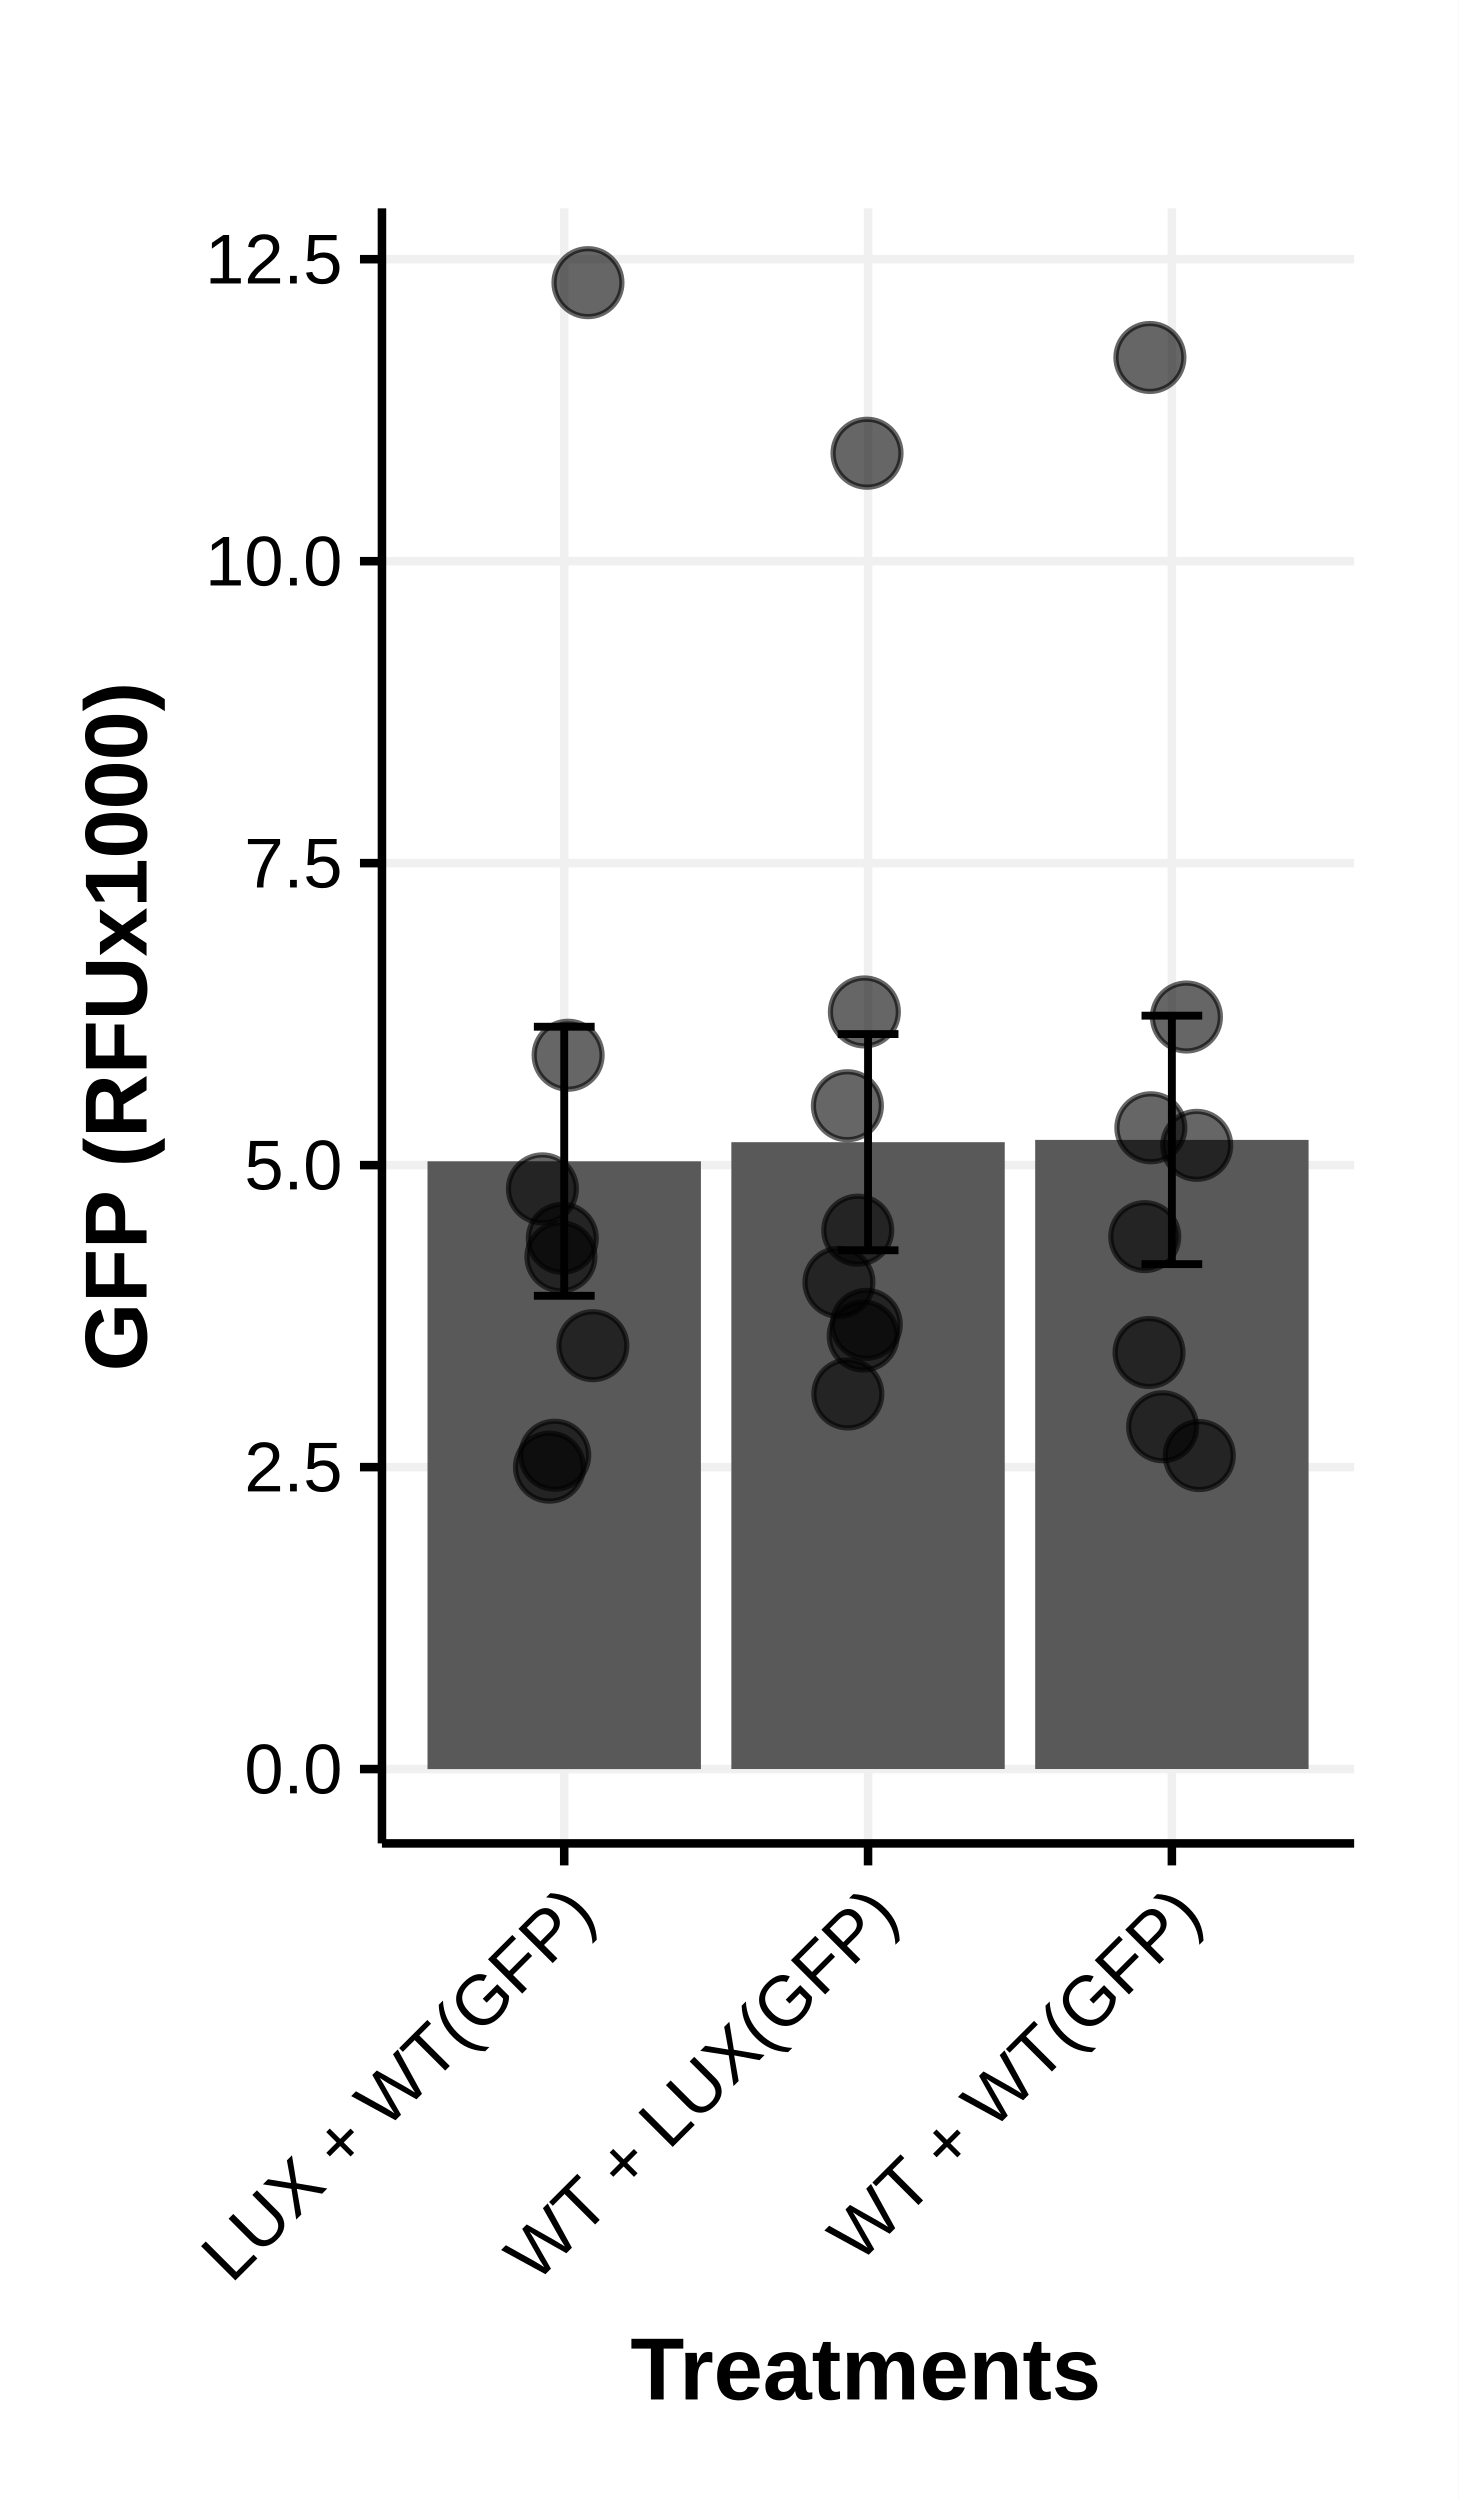
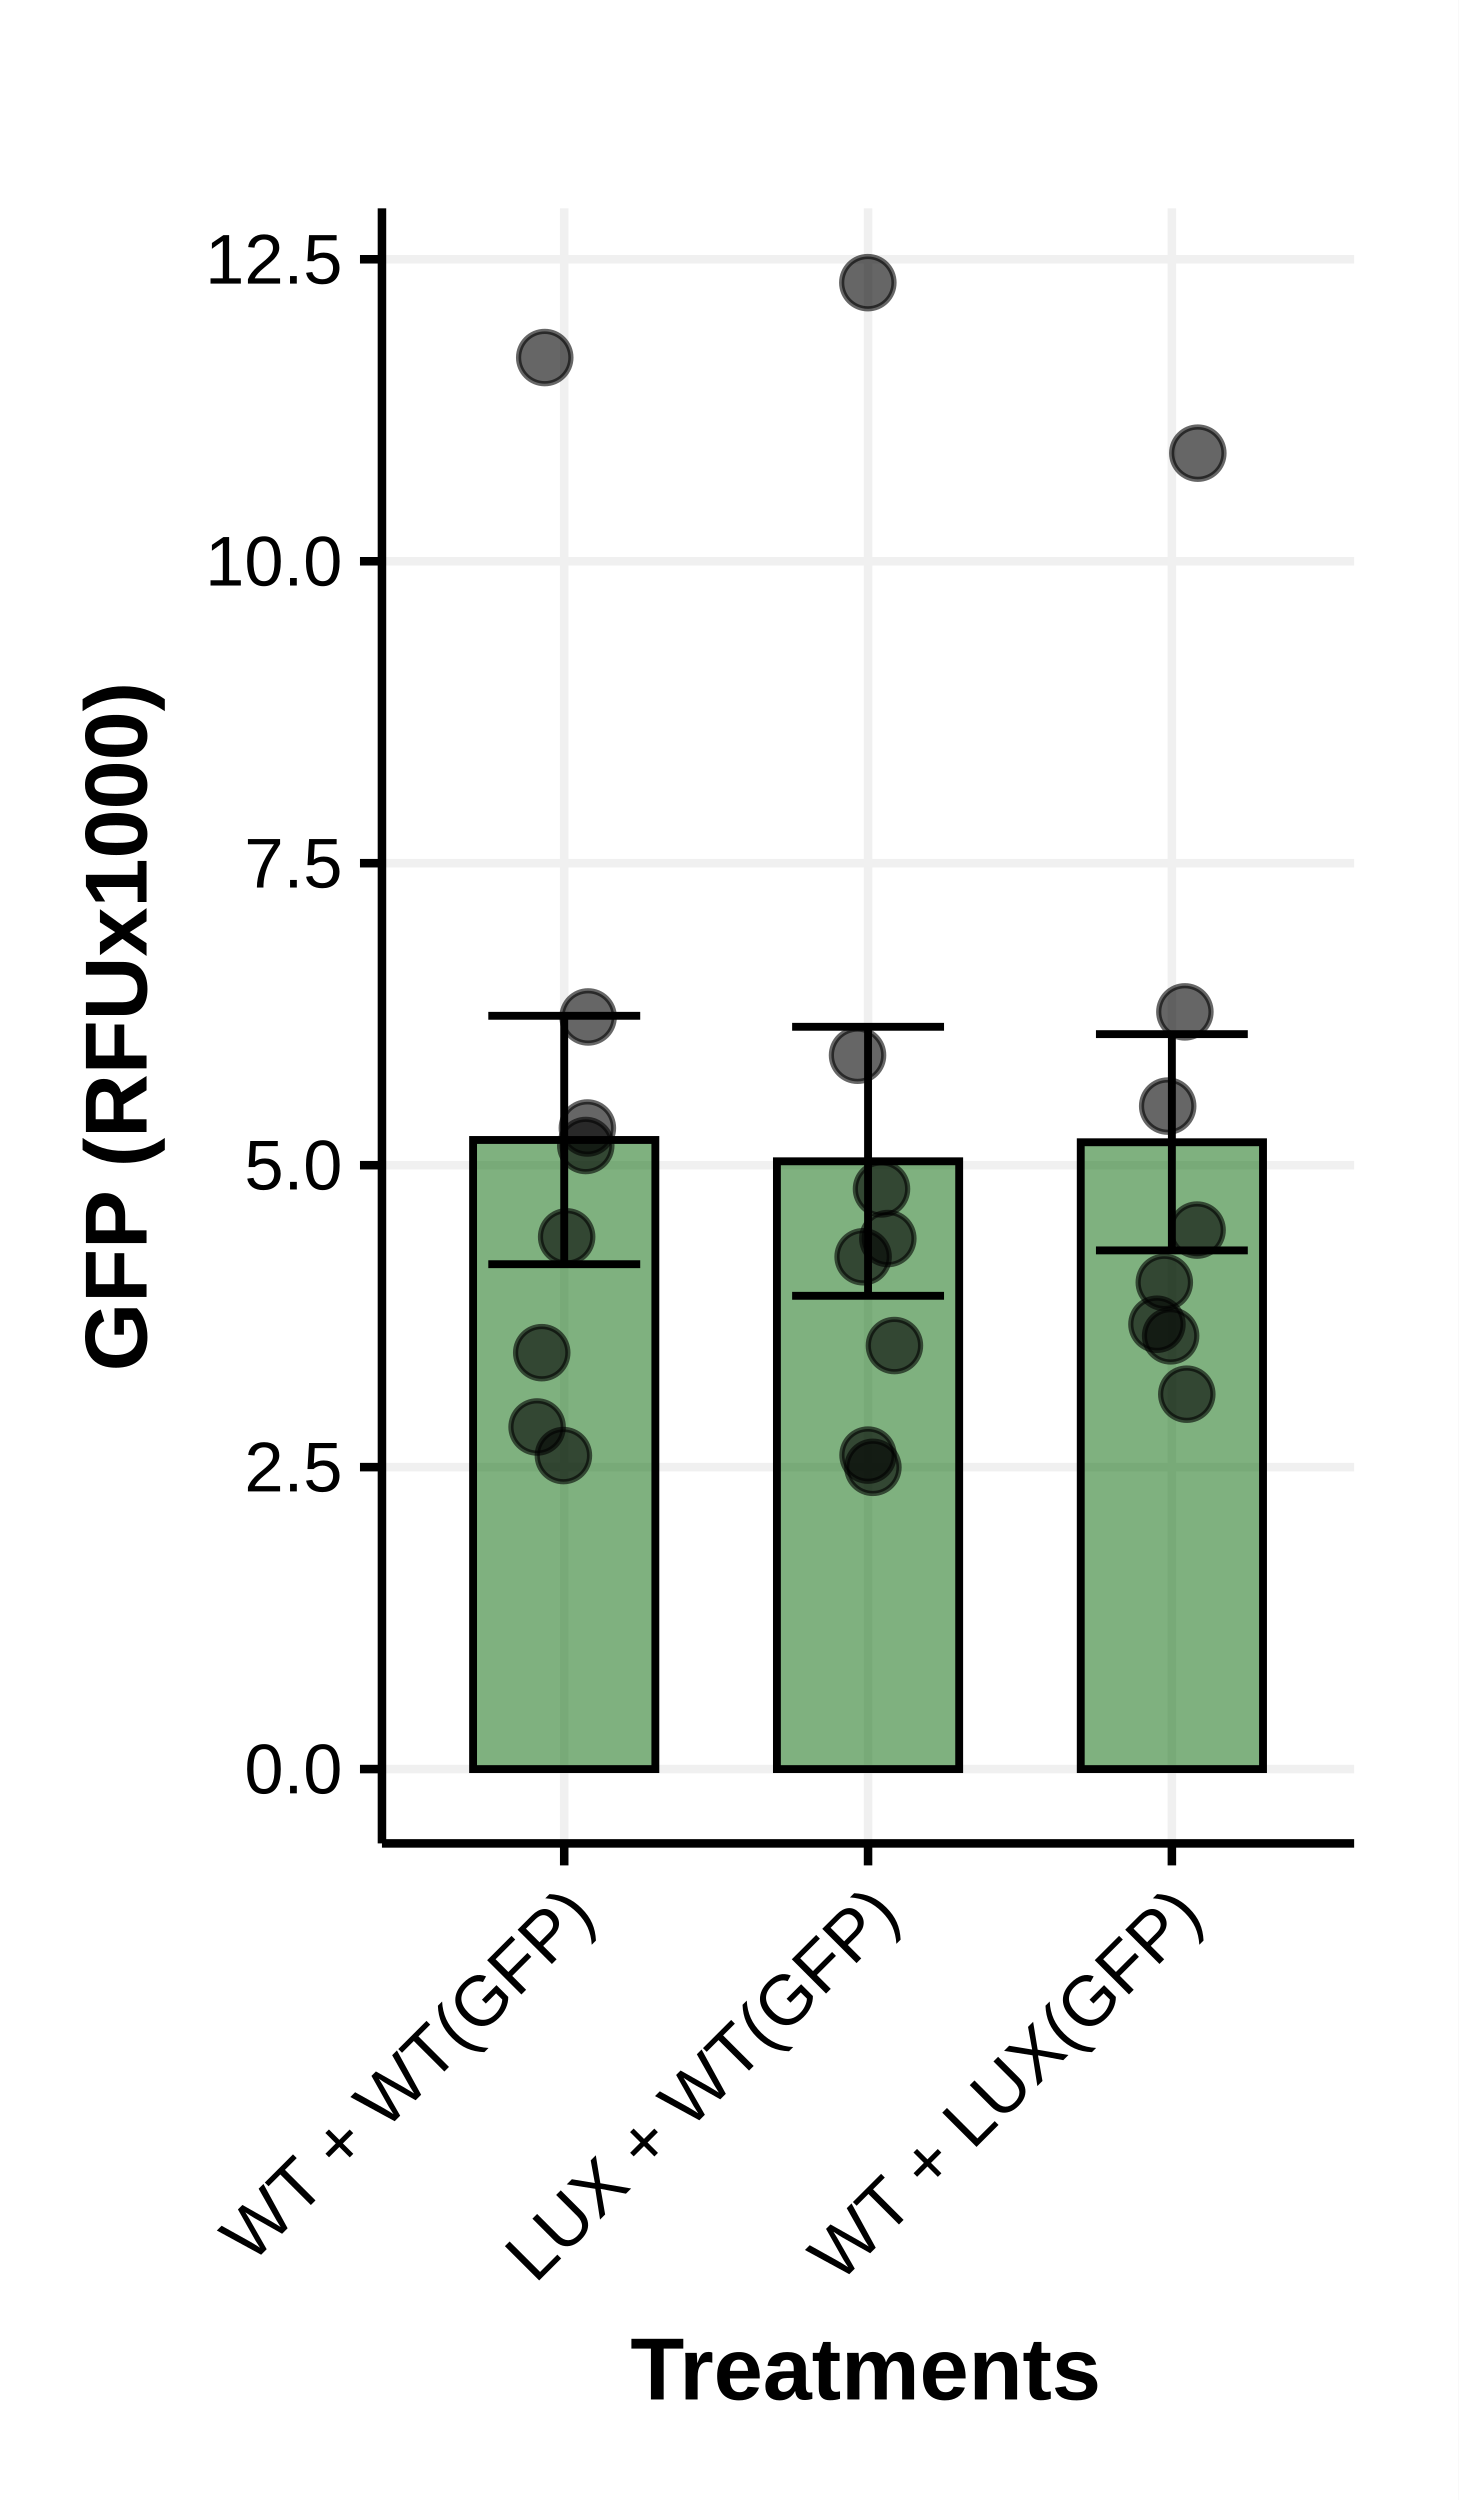
<svg xmlns="http://www.w3.org/2000/svg" viewBox="0 0 198.43 340.16">
  <defs>
    <style type="text/css">
    line, polyline, polygon, path, rect, circle {
      fill: none;
      stroke: #000000;
      stroke-linecap: round;
      stroke-linejoin: round;
      stroke-miterlimit: 10.00;
    }
  </style>
  </defs>
  <rect width="100%" height="100%" style="stroke: none; fill: #FFFFFF;" />
  <rect x="-0" y="0.00" width="198.43" height="340.16" style="stroke-width: 1.16; stroke: none; fill: #FFFFFF;" />
  <defs>
    <clipPath id="cpNTEuOTd8MTg0LjI1fDI1MC44MnwyOC4zNQ==">
      <rect x="51.97" y="28.35" width="132.28" height="222.47" />
    </clipPath>
  </defs>
  <rect x="51.97" y="28.35" width="132.28" height="222.47" style="stroke-width: 1.16; stroke: none; fill: #FFFFFF;" clip-path="url(#cpNTEuOTd8MTg0LjI1fDI1MC44MnwyOC4zNQ==)" />
  <polyline points="51.97,240.71 184.25,240.71 " style="stroke-width: 1.16; stroke: #F0F0F0; stroke-linecap: butt;" clip-path="url(#cpNTEuOTd8MTg0LjI1fDI1MC44MnwyOC4zNQ==)" />
  <polyline points="51.97,199.62 184.25,199.62 " style="stroke-width: 1.16; stroke: #F0F0F0; stroke-linecap: butt;" clip-path="url(#cpNTEuOTd8MTg0LjI1fDI1MC44MnwyOC4zNQ==)" />
-   <polyline points="51.97,158.53 184.25,158.53 " style="stroke-width: 1.16; stroke: #F0F0F0; stroke-linecap: butt;" clip-path="url(#cpNTEuOTd8MTg0LjI1fDI1MC44MnwyOC4zNQ==)" />
-   <polyline points="51.97,117.44 184.25,117.44 " style="stroke-width: 1.16; stroke: #F0F0F0; stroke-linecap: butt;" clip-path="url(#cpNTEuOTd8MTg0LjI1fDI1MC44MnwyOC4zNQ==)" />
-   <polyline points="51.97,76.36 184.25,76.36 " style="stroke-width: 1.16; stroke: #F0F0F0; stroke-linecap: butt;" clip-path="url(#cpNTEuOTd8MTg0LjI1fDI1MC44MnwyOC4zNQ==)" />
-   <polyline points="51.97,35.27 184.25,35.27 " style="stroke-width: 1.16; stroke: #F0F0F0; stroke-linecap: butt;" clip-path="url(#cpNTEuOTd8MTg0LjI1fDI1MC44MnwyOC4zNQ==)" />
+   <polyline points="51.97,158.54 184.25,158.54 " style="stroke-width: 1.16; stroke: #F0F0F0; stroke-linecap: butt;" clip-path="url(#cpNTEuOTd8MTg0LjI1fDI1MC44MnwyOC4zNQ==)" />
+   <polyline points="51.97,117.45 184.25,117.45 " style="stroke-width: 1.16; stroke: #F0F0F0; stroke-linecap: butt;" clip-path="url(#cpNTEuOTd8MTg0LjI1fDI1MC44MnwyOC4zNQ==)" />
+   <polyline points="51.97,76.37 184.25,76.37 " style="stroke-width: 1.16; stroke: #F0F0F0; stroke-linecap: butt;" clip-path="url(#cpNTEuOTd8MTg0LjI1fDI1MC44MnwyOC4zNQ==)" />
+   <polyline points="51.97,35.28 184.25,35.28 " style="stroke-width: 1.16; stroke: #F0F0F0; stroke-linecap: butt;" clip-path="url(#cpNTEuOTd8MTg0LjI1fDI1MC44MnwyOC4zNQ==)" />
  <polyline points="76.77,250.82 76.77,28.35 " style="stroke-width: 1.16; stroke: #F0F0F0; stroke-linecap: butt;" clip-path="url(#cpNTEuOTd8MTg0LjI1fDI1MC44MnwyOC4zNQ==)" />
  <polyline points="118.11,250.82 118.11,28.35 " style="stroke-width: 1.16; stroke: #F0F0F0; stroke-linecap: butt;" clip-path="url(#cpNTEuOTd8MTg0LjI1fDI1MC44MnwyOC4zNQ==)" />
  <polyline points="159.45,250.82 159.45,28.35 " style="stroke-width: 1.16; stroke: #F0F0F0; stroke-linecap: butt;" clip-path="url(#cpNTEuOTd8MTg0LjI1fDI1MC44MnwyOC4zNQ==)" />
-   <rect x="58.17" y="158.01" width="37.20" height="82.70" style="stroke-width: 1.07; stroke: none; stroke-linecap: square; stroke-linejoin: miter; fill: #595959;" clip-path="url(#cpNTEuOTd8MTg0LjI1fDI1MC44MnwyOC4zNQ==)" />
-   <rect x="99.51" y="155.41" width="37.20" height="85.29" style="stroke-width: 1.07; stroke: none; stroke-linecap: square; stroke-linejoin: miter; fill: #595959;" clip-path="url(#cpNTEuOTd8MTg0LjI1fDI1MC44MnwyOC4zNQ==)" />
-   <rect x="140.85" y="155.10" width="37.20" height="85.60" style="stroke-width: 1.07; stroke: none; stroke-linecap: square; stroke-linejoin: miter; fill: #595959;" clip-path="url(#cpNTEuOTd8MTg0LjI1fDI1MC44MnwyOC4zNQ==)" />
-   <polyline points="72.64,139.70 80.91,139.70 " style="stroke-width: 1.07; stroke-linecap: butt;" clip-path="url(#cpNTEuOTd8MTg0LjI1fDI1MC44MnwyOC4zNQ==)" />
-   <polyline points="76.77,139.70 76.77,176.31 " style="stroke-width: 1.07; stroke-linecap: butt;" clip-path="url(#cpNTEuOTd8MTg0LjI1fDI1MC44MnwyOC4zNQ==)" />
-   <polyline points="72.64,176.31 80.91,176.31 " style="stroke-width: 1.07; stroke-linecap: butt;" clip-path="url(#cpNTEuOTd8MTg0LjI1fDI1MC44MnwyOC4zNQ==)" />
-   <polyline points="113.98,140.70 122.25,140.70 " style="stroke-width: 1.07; stroke-linecap: butt;" clip-path="url(#cpNTEuOTd8MTg0LjI1fDI1MC44MnwyOC4zNQ==)" />
-   <polyline points="118.11,140.70 118.11,170.12 " style="stroke-width: 1.07; stroke-linecap: butt;" clip-path="url(#cpNTEuOTd8MTg0LjI1fDI1MC44MnwyOC4zNQ==)" />
-   <polyline points="113.98,170.12 122.25,170.12 " style="stroke-width: 1.07; stroke-linecap: butt;" clip-path="url(#cpNTEuOTd8MTg0LjI1fDI1MC44MnwyOC4zNQ==)" />
-   <polyline points="155.32,138.20 163.58,138.20 " style="stroke-width: 1.07; stroke-linecap: butt;" clip-path="url(#cpNTEuOTd8MTg0LjI1fDI1MC44MnwyOC4zNQ==)" />
-   <polyline points="159.45,138.20 159.45,172.00 " style="stroke-width: 1.07; stroke-linecap: butt;" clip-path="url(#cpNTEuOTd8MTg0LjI1fDI1MC44MnwyOC4zNQ==)" />
-   <polyline points="155.32,172.00 163.58,172.00 " style="stroke-width: 1.07; stroke-linecap: butt;" clip-path="url(#cpNTEuOTd8MTg0LjI1fDI1MC44MnwyOC4zNQ==)" />
-   <circle cx="77.30" cy="143.58" r="4.62" style="stroke-width: 0.71; stroke: #000000; stroke-opacity: 0.60; fill: #000000; fill-opacity: 0.60;" clip-path="url(#cpNTEuOTd8MTg0LjI1fDI1MC44MnwyOC4zNQ==)" />
-   <circle cx="80.00" cy="38.46" r="4.62" style="stroke-width: 0.71; stroke: #000000; stroke-opacity: 0.60; fill: #000000; fill-opacity: 0.60;" clip-path="url(#cpNTEuOTd8MTg0LjI1fDI1MC44MnwyOC4zNQ==)" />
-   <circle cx="76.32" cy="171.01" r="4.62" style="stroke-width: 0.71; stroke: #000000; stroke-opacity: 0.60; fill: #000000; fill-opacity: 0.60;" clip-path="url(#cpNTEuOTd8MTg0LjI1fDI1MC44MnwyOC4zNQ==)" />
-   <circle cx="74.76" cy="199.63" r="4.62" style="stroke-width: 0.71; stroke: #000000; stroke-opacity: 0.60; fill: #000000; fill-opacity: 0.60;" clip-path="url(#cpNTEuOTd8MTg0LjI1fDI1MC44MnwyOC4zNQ==)" />
-   <circle cx="80.67" cy="183.10" r="4.62" style="stroke-width: 0.71; stroke: #000000; stroke-opacity: 0.60; fill: #000000; fill-opacity: 0.60;" clip-path="url(#cpNTEuOTd8MTg0LjI1fDI1MC44MnwyOC4zNQ==)" />
-   <circle cx="73.80" cy="161.76" r="4.62" style="stroke-width: 0.71; stroke: #000000; stroke-opacity: 0.60; fill: #000000; fill-opacity: 0.60;" clip-path="url(#cpNTEuOTd8MTg0LjI1fDI1MC44MnwyOC4zNQ==)" />
-   <circle cx="75.48" cy="198.00" r="4.62" style="stroke-width: 0.71; stroke: #000000; stroke-opacity: 0.60; fill: #000000; fill-opacity: 0.60;" clip-path="url(#cpNTEuOTd8MTg0LjI1fDI1MC44MnwyOC4zNQ==)" />
-   <circle cx="76.51" cy="168.49" r="4.62" style="stroke-width: 0.71; stroke: #000000; stroke-opacity: 0.60; fill: #000000; fill-opacity: 0.60;" clip-path="url(#cpNTEuOTd8MTg0LjI1fDI1MC44MnwyOC4zNQ==)" />
-   <circle cx="117.61" cy="137.69" r="4.62" style="stroke-width: 0.71; stroke: #000000; stroke-opacity: 0.60; fill: #000000; fill-opacity: 0.60;" clip-path="url(#cpNTEuOTd8MTg0LjI1fDI1MC44MnwyOC4zNQ==)" />
-   <circle cx="117.97" cy="61.67" r="4.62" style="stroke-width: 0.71; stroke: #000000; stroke-opacity: 0.60; fill: #000000; fill-opacity: 0.60;" clip-path="url(#cpNTEuOTd8MTg0LjI1fDI1MC44MnwyOC4zNQ==)" />
-   <circle cx="116.71" cy="167.38" r="4.62" style="stroke-width: 0.71; stroke: #000000; stroke-opacity: 0.60; fill: #000000; fill-opacity: 0.60;" clip-path="url(#cpNTEuOTd8MTg0LjI1fDI1MC44MnwyOC4zNQ==)" />
-   <circle cx="115.36" cy="189.67" r="4.62" style="stroke-width: 0.71; stroke: #000000; stroke-opacity: 0.60; fill: #000000; fill-opacity: 0.60;" clip-path="url(#cpNTEuOTd8MTg0LjI1fDI1MC44MnwyOC4zNQ==)" />
-   <circle cx="117.45" cy="181.78" r="4.62" style="stroke-width: 0.71; stroke: #000000; stroke-opacity: 0.60; fill: #000000; fill-opacity: 0.60;" clip-path="url(#cpNTEuOTd8MTg0LjI1fDI1MC44MnwyOC4zNQ==)" />
-   <circle cx="115.30" cy="150.45" r="4.62" style="stroke-width: 0.71; stroke: #000000; stroke-opacity: 0.60; fill: #000000; fill-opacity: 0.60;" clip-path="url(#cpNTEuOTd8MTg0LjI1fDI1MC44MnwyOC4zNQ==)" />
-   <circle cx="117.87" cy="180.20" r="4.62" style="stroke-width: 0.71; stroke: #000000; stroke-opacity: 0.60; fill: #000000; fill-opacity: 0.60;" clip-path="url(#cpNTEuOTd8MTg0LjI1fDI1MC44MnwyOC4zNQ==)" />
-   <circle cx="114.15" cy="174.49" r="4.62" style="stroke-width: 0.71; stroke: #000000; stroke-opacity: 0.60; fill: #000000; fill-opacity: 0.60;" clip-path="url(#cpNTEuOTd8MTg0LjI1fDI1MC44MnwyOC4zNQ==)" />
-   <circle cx="161.43" cy="138.38" r="4.62" style="stroke-width: 0.71; stroke: #000000; stroke-opacity: 0.60; fill: #000000; fill-opacity: 0.60;" clip-path="url(#cpNTEuOTd8MTg0LjI1fDI1MC44MnwyOC4zNQ==)" />
-   <circle cx="156.46" cy="48.64" r="4.62" style="stroke-width: 0.71; stroke: #000000; stroke-opacity: 0.60; fill: #000000; fill-opacity: 0.60;" clip-path="url(#cpNTEuOTd8MTg0LjI1fDI1MC44MnwyOC4zNQ==)" />
-   <circle cx="155.76" cy="168.26" r="4.62" style="stroke-width: 0.71; stroke: #000000; stroke-opacity: 0.60; fill: #000000; fill-opacity: 0.60;" clip-path="url(#cpNTEuOTd8MTg0LjI1fDI1MC44MnwyOC4zNQ==)" />
-   <circle cx="156.34" cy="184.03" r="4.62" style="stroke-width: 0.71; stroke: #000000; stroke-opacity: 0.60; fill: #000000; fill-opacity: 0.60;" clip-path="url(#cpNTEuOTd8MTg0LjI1fDI1MC44MnwyOC4zNQ==)" />
-   <circle cx="158.19" cy="194.13" r="4.62" style="stroke-width: 0.71; stroke: #000000; stroke-opacity: 0.60; fill: #000000; fill-opacity: 0.60;" clip-path="url(#cpNTEuOTd8MTg0LjI1fDI1MC44MnwyOC4zNQ==)" />
-   <circle cx="162.83" cy="155.84" r="4.62" style="stroke-width: 0.71; stroke: #000000; stroke-opacity: 0.60; fill: #000000; fill-opacity: 0.60;" clip-path="url(#cpNTEuOTd8MTg0LjI1fDI1MC44MnwyOC4zNQ==)" />
-   <circle cx="163.18" cy="198.05" r="4.62" style="stroke-width: 0.71; stroke: #000000; stroke-opacity: 0.60; fill: #000000; fill-opacity: 0.60;" clip-path="url(#cpNTEuOTd8MTg0LjI1fDI1MC44MnwyOC4zNQ==)" />
-   <circle cx="156.59" cy="153.45" r="4.62" style="stroke-width: 0.71; stroke: #000000; stroke-opacity: 0.60; fill: #000000; fill-opacity: 0.60;" clip-path="url(#cpNTEuOTd8MTg0LjI1fDI1MC44MnwyOC4zNQ==)" />
+   <rect x="105.71" y="158.01" width="24.80" height="82.70" style="stroke-width: 1.07; stroke-linecap: square; stroke-linejoin: miter; fill: #006400; fill-opacity: 0.50;" clip-path="url(#cpNTEuOTd8MTg0LjI1fDI1MC44MnwyOC4zNQ==)" />
+   <rect x="147.05" y="155.42" width="24.80" height="85.29" style="stroke-width: 1.07; stroke-linecap: square; stroke-linejoin: miter; fill: #006400; fill-opacity: 0.50;" clip-path="url(#cpNTEuOTd8MTg0LjI1fDI1MC44MnwyOC4zNQ==)" />
+   <rect x="64.37" y="155.11" width="24.80" height="85.60" style="stroke-width: 1.07; stroke-linecap: square; stroke-linejoin: miter; fill: #006400; fill-opacity: 0.50;" clip-path="url(#cpNTEuOTd8MTg0LjI1fDI1MC44MnwyOC4zNQ==)" />
+   <polyline points="107.78,139.71 128.45,139.71 " style="stroke-width: 1.07; stroke-linecap: butt;" clip-path="url(#cpNTEuOTd8MTg0LjI1fDI1MC44MnwyOC4zNQ==)" />
+   <polyline points="118.11,139.71 118.11,176.31 " style="stroke-width: 1.07; stroke-linecap: butt;" clip-path="url(#cpNTEuOTd8MTg0LjI1fDI1MC44MnwyOC4zNQ==)" />
+   <polyline points="107.78,176.31 128.45,176.31 " style="stroke-width: 1.07; stroke-linecap: butt;" clip-path="url(#cpNTEuOTd8MTg0LjI1fDI1MC44MnwyOC4zNQ==)" />
+   <polyline points="149.12,140.71 169.78,140.71 " style="stroke-width: 1.07; stroke-linecap: butt;" clip-path="url(#cpNTEuOTd8MTg0LjI1fDI1MC44MnwyOC4zNQ==)" />
+   <polyline points="159.45,140.71 159.45,170.13 " style="stroke-width: 1.07; stroke-linecap: butt;" clip-path="url(#cpNTEuOTd8MTg0LjI1fDI1MC44MnwyOC4zNQ==)" />
+   <polyline points="149.12,170.13 169.78,170.13 " style="stroke-width: 1.07; stroke-linecap: butt;" clip-path="url(#cpNTEuOTd8MTg0LjI1fDI1MC44MnwyOC4zNQ==)" />
+   <polyline points="66.44,138.21 87.11,138.21 " style="stroke-width: 1.07; stroke-linecap: butt;" clip-path="url(#cpNTEuOTd8MTg0LjI1fDI1MC44MnwyOC4zNQ==)" />
+   <polyline points="76.77,138.21 76.77,172.01 " style="stroke-width: 1.07; stroke-linecap: butt;" clip-path="url(#cpNTEuOTd8MTg0LjI1fDI1MC44MnwyOC4zNQ==)" />
+   <polyline points="66.44,172.01 87.11,172.01 " style="stroke-width: 1.07; stroke-linecap: butt;" clip-path="url(#cpNTEuOTd8MTg0LjI1fDI1MC44MnwyOC4zNQ==)" />
+   <circle cx="116.68" cy="143.58" r="3.56" style="stroke-width: 0.71; stroke: #000000; stroke-opacity: 0.60; fill: #000000; fill-opacity: 0.60;" clip-path="url(#cpNTEuOTd8MTg0LjI1fDI1MC44MnwyOC4zNQ==)" />
+   <circle cx="118.08" cy="38.46" r="3.56" style="stroke-width: 0.71; stroke: #000000; stroke-opacity: 0.60; fill: #000000; fill-opacity: 0.60;" clip-path="url(#cpNTEuOTd8MTg0LjI1fDI1MC44MnwyOC4zNQ==)" />
+   <circle cx="117.44" cy="171.00" r="3.56" style="stroke-width: 0.71; stroke: #000000; stroke-opacity: 0.60; fill: #000000; fill-opacity: 0.60;" clip-path="url(#cpNTEuOTd8MTg0LjI1fDI1MC44MnwyOC4zNQ==)" />
+   <circle cx="118.77" cy="199.65" r="3.56" style="stroke-width: 0.71; stroke: #000000; stroke-opacity: 0.60; fill: #000000; fill-opacity: 0.60;" clip-path="url(#cpNTEuOTd8MTg0LjI1fDI1MC44MnwyOC4zNQ==)" />
+   <circle cx="121.70" cy="183.08" r="3.56" style="stroke-width: 0.71; stroke: #000000; stroke-opacity: 0.60; fill: #000000; fill-opacity: 0.60;" clip-path="url(#cpNTEuOTd8MTg0LjI1fDI1MC44MnwyOC4zNQ==)" />
+   <circle cx="119.94" cy="161.77" r="3.56" style="stroke-width: 0.71; stroke: #000000; stroke-opacity: 0.60; fill: #000000; fill-opacity: 0.60;" clip-path="url(#cpNTEuOTd8MTg0LjI1fDI1MC44MnwyOC4zNQ==)" />
+   <circle cx="118.11" cy="197.99" r="3.56" style="stroke-width: 0.71; stroke: #000000; stroke-opacity: 0.60; fill: #000000; fill-opacity: 0.60;" clip-path="url(#cpNTEuOTd8MTg0LjI1fDI1MC44MnwyOC4zNQ==)" />
+   <circle cx="120.80" cy="168.52" r="3.56" style="stroke-width: 0.71; stroke: #000000; stroke-opacity: 0.60; fill: #000000; fill-opacity: 0.60;" clip-path="url(#cpNTEuOTd8MTg0LjI1fDI1MC44MnwyOC4zNQ==)" />
+   <circle cx="161.22" cy="137.68" r="3.56" style="stroke-width: 0.71; stroke: #000000; stroke-opacity: 0.60; fill: #000000; fill-opacity: 0.60;" clip-path="url(#cpNTEuOTd8MTg0LjI1fDI1MC44MnwyOC4zNQ==)" />
+   <circle cx="162.98" cy="61.66" r="3.56" style="stroke-width: 0.71; stroke: #000000; stroke-opacity: 0.60; fill: #000000; fill-opacity: 0.60;" clip-path="url(#cpNTEuOTd8MTg0LjI1fDI1MC44MnwyOC4zNQ==)" />
+   <circle cx="162.88" cy="167.37" r="3.56" style="stroke-width: 0.71; stroke: #000000; stroke-opacity: 0.60; fill: #000000; fill-opacity: 0.60;" clip-path="url(#cpNTEuOTd8MTg0LjI1fDI1MC44MnwyOC4zNQ==)" />
+   <circle cx="161.48" cy="189.70" r="3.56" style="stroke-width: 0.71; stroke: #000000; stroke-opacity: 0.60; fill: #000000; fill-opacity: 0.60;" clip-path="url(#cpNTEuOTd8MTg0LjI1fDI1MC44MnwyOC4zNQ==)" />
+   <circle cx="159.28" cy="181.76" r="3.56" style="stroke-width: 0.71; stroke: #000000; stroke-opacity: 0.60; fill: #000000; fill-opacity: 0.60;" clip-path="url(#cpNTEuOTd8MTg0LjI1fDI1MC44MnwyOC4zNQ==)" />
+   <circle cx="158.88" cy="150.50" r="3.56" style="stroke-width: 0.71; stroke: #000000; stroke-opacity: 0.60; fill: #000000; fill-opacity: 0.60;" clip-path="url(#cpNTEuOTd8MTg0LjI1fDI1MC44MnwyOC4zNQ==)" />
+   <circle cx="157.42" cy="180.18" r="3.56" style="stroke-width: 0.71; stroke: #000000; stroke-opacity: 0.60; fill: #000000; fill-opacity: 0.60;" clip-path="url(#cpNTEuOTd8MTg0LjI1fDI1MC44MnwyOC4zNQ==)" />
+   <circle cx="158.42" cy="174.49" r="3.56" style="stroke-width: 0.71; stroke: #000000; stroke-opacity: 0.60; fill: #000000; fill-opacity: 0.60;" clip-path="url(#cpNTEuOTd8MTg0LjI1fDI1MC44MnwyOC4zNQ==)" />
+   <circle cx="80.02" cy="138.37" r="3.56" style="stroke-width: 0.71; stroke: #000000; stroke-opacity: 0.60; fill: #000000; fill-opacity: 0.60;" clip-path="url(#cpNTEuOTd8MTg0LjI1fDI1MC44MnwyOC4zNQ==)" />
+   <circle cx="74.12" cy="48.65" r="3.56" style="stroke-width: 0.71; stroke: #000000; stroke-opacity: 0.60; fill: #000000; fill-opacity: 0.60;" clip-path="url(#cpNTEuOTd8MTg0LjI1fDI1MC44MnwyOC4zNQ==)" />
+   <circle cx="77.10" cy="168.29" r="3.56" style="stroke-width: 0.71; stroke: #000000; stroke-opacity: 0.60; fill: #000000; fill-opacity: 0.60;" clip-path="url(#cpNTEuOTd8MTg0LjI1fDI1MC44MnwyOC4zNQ==)" />
+   <circle cx="73.71" cy="184.05" r="3.56" style="stroke-width: 0.71; stroke: #000000; stroke-opacity: 0.60; fill: #000000; fill-opacity: 0.60;" clip-path="url(#cpNTEuOTd8MTg0LjI1fDI1MC44MnwyOC4zNQ==)" />
+   <circle cx="73.08" cy="194.16" r="3.56" style="stroke-width: 0.71; stroke: #000000; stroke-opacity: 0.60; fill: #000000; fill-opacity: 0.60;" clip-path="url(#cpNTEuOTd8MTg0LjI1fDI1MC44MnwyOC4zNQ==)" />
+   <circle cx="79.70" cy="155.86" r="3.56" style="stroke-width: 0.71; stroke: #000000; stroke-opacity: 0.60; fill: #000000; fill-opacity: 0.60;" clip-path="url(#cpNTEuOTd8MTg0LjI1fDI1MC44MnwyOC4zNQ==)" />
+   <circle cx="76.66" cy="198.05" r="3.56" style="stroke-width: 0.71; stroke: #000000; stroke-opacity: 0.60; fill: #000000; fill-opacity: 0.60;" clip-path="url(#cpNTEuOTd8MTg0LjI1fDI1MC44MnwyOC4zNQ==)" />
+   <circle cx="79.92" cy="153.48" r="3.56" style="stroke-width: 0.71; stroke: #000000; stroke-opacity: 0.60; fill: #000000; fill-opacity: 0.60;" clip-path="url(#cpNTEuOTd8MTg0LjI1fDI1MC44MnwyOC4zNQ==)" />
  <rect x="51.97" y="28.35" width="132.28" height="222.47" style="stroke-width: 1.16; stroke: none;" clip-path="url(#cpNTEuOTd8MTg0LjI1fDI1MC44MnwyOC4zNQ==)" />
  <defs>
    <clipPath id="cpMC4wMHwxOTguNDN8MzQwLjE2fDAuMDA=">
      <rect x="0.00" y="0.00" width="198.43" height="340.16" />
    </clipPath>
  </defs>
  <polyline points="51.97,250.82 51.97,28.35 " style="stroke-width: 1.16; stroke-linecap: butt;" clip-path="url(#cpMC4wMHwxOTguNDN8MzQwLjE2fDAuMDA=)" />
  <g clip-path="url(#cpMC4wMHwxOTguNDN8MzQwLjE2fDAuMDA=)">
    <text x="33.25" y="244.01" style="font-size: 9.60px; font-family: Liberation Sans;" textLength="13.35px" lengthAdjust="spacingAndGlyphs">0.0</text>
  </g>
  <g clip-path="url(#cpMC4wMHwxOTguNDN8MzQwLjE2fDAuMDA=)">
-     <text x="33.25" y="202.92" style="font-size: 9.60px; font-family: Liberation Sans;" textLength="13.35px" lengthAdjust="spacingAndGlyphs">2.5</text>
+     <text x="33.25" y="202.93" style="font-size: 9.60px; font-family: Liberation Sans;" textLength="13.35px" lengthAdjust="spacingAndGlyphs">2.5</text>
  </g>
  <g clip-path="url(#cpMC4wMHwxOTguNDN8MzQwLjE2fDAuMDA=)">
-     <text x="33.25" y="161.83" style="font-size: 9.60px; font-family: Liberation Sans;" textLength="13.35px" lengthAdjust="spacingAndGlyphs">5.0</text>
+     <text x="33.25" y="161.84" style="font-size: 9.60px; font-family: Liberation Sans;" textLength="13.35px" lengthAdjust="spacingAndGlyphs">5.0</text>
  </g>
  <g clip-path="url(#cpMC4wMHwxOTguNDN8MzQwLjE2fDAuMDA=)">
-     <text x="33.25" y="120.75" style="font-size: 9.60px; font-family: Liberation Sans;" textLength="13.35px" lengthAdjust="spacingAndGlyphs">7.5</text>
+     <text x="33.25" y="120.76" style="font-size: 9.60px; font-family: Liberation Sans;" textLength="13.35px" lengthAdjust="spacingAndGlyphs">7.5</text>
  </g>
  <g clip-path="url(#cpMC4wMHwxOTguNDN8MzQwLjE2fDAuMDA=)">
-     <text x="27.91" y="79.66" style="font-size: 9.60px; font-family: Liberation Sans;" textLength="18.68px" lengthAdjust="spacingAndGlyphs">10.0</text>
+     <text x="27.91" y="79.67" style="font-size: 9.60px; font-family: Liberation Sans;" textLength="18.68px" lengthAdjust="spacingAndGlyphs">10.0</text>
  </g>
  <g clip-path="url(#cpMC4wMHwxOTguNDN8MzQwLjE2fDAuMDA=)">
-     <text x="27.91" y="38.57" style="font-size: 9.60px; font-family: Liberation Sans;" textLength="18.68px" lengthAdjust="spacingAndGlyphs">12.5</text>
+     <text x="27.91" y="38.59" style="font-size: 9.60px; font-family: Liberation Sans;" textLength="18.68px" lengthAdjust="spacingAndGlyphs">12.5</text>
  </g>
  <polyline points="48.98,240.71 51.97,240.71 " style="stroke-width: 1.16; stroke-linecap: butt;" clip-path="url(#cpMC4wMHwxOTguNDN8MzQwLjE2fDAuMDA=)" />
  <polyline points="48.98,199.62 51.97,199.62 " style="stroke-width: 1.16; stroke-linecap: butt;" clip-path="url(#cpMC4wMHwxOTguNDN8MzQwLjE2fDAuMDA=)" />
-   <polyline points="48.98,158.53 51.97,158.53 " style="stroke-width: 1.16; stroke-linecap: butt;" clip-path="url(#cpMC4wMHwxOTguNDN8MzQwLjE2fDAuMDA=)" />
-   <polyline points="48.98,117.44 51.97,117.44 " style="stroke-width: 1.16; stroke-linecap: butt;" clip-path="url(#cpMC4wMHwxOTguNDN8MzQwLjE2fDAuMDA=)" />
-   <polyline points="48.98,76.36 51.97,76.36 " style="stroke-width: 1.16; stroke-linecap: butt;" clip-path="url(#cpMC4wMHwxOTguNDN8MzQwLjE2fDAuMDA=)" />
-   <polyline points="48.98,35.27 51.97,35.27 " style="stroke-width: 1.16; stroke-linecap: butt;" clip-path="url(#cpMC4wMHwxOTguNDN8MzQwLjE2fDAuMDA=)" />
+   <polyline points="48.98,158.54 51.97,158.54 " style="stroke-width: 1.16; stroke-linecap: butt;" clip-path="url(#cpMC4wMHwxOTguNDN8MzQwLjE2fDAuMDA=)" />
+   <polyline points="48.98,117.45 51.97,117.45 " style="stroke-width: 1.16; stroke-linecap: butt;" clip-path="url(#cpMC4wMHwxOTguNDN8MzQwLjE2fDAuMDA=)" />
+   <polyline points="48.98,76.37 51.97,76.37 " style="stroke-width: 1.16; stroke-linecap: butt;" clip-path="url(#cpMC4wMHwxOTguNDN8MzQwLjE2fDAuMDA=)" />
+   <polyline points="48.98,35.28 51.97,35.28 " style="stroke-width: 1.16; stroke-linecap: butt;" clip-path="url(#cpMC4wMHwxOTguNDN8MzQwLjE2fDAuMDA=)" />
  <polyline points="51.97,250.82 184.25,250.82 " style="stroke-width: 1.16; stroke-linecap: butt;" clip-path="url(#cpMC4wMHwxOTguNDN8MzQwLjE2fDAuMDA=)" />
  <polyline points="76.77,253.81 76.77,250.82 " style="stroke-width: 1.16; stroke-linecap: butt;" clip-path="url(#cpMC4wMHwxOTguNDN8MzQwLjE2fDAuMDA=)" />
  <polyline points="118.11,253.81 118.11,250.82 " style="stroke-width: 1.16; stroke-linecap: butt;" clip-path="url(#cpMC4wMHwxOTguNDN8MzQwLjE2fDAuMDA=)" />
  <polyline points="159.45,253.81 159.45,250.82 " style="stroke-width: 1.16; stroke-linecap: butt;" clip-path="url(#cpMC4wMHwxOTguNDN8MzQwLjE2fDAuMDA=)" />
  <g clip-path="url(#cpMC4wMHwxOTguNDN8MzQwLjE2fDAuMDA=)">
-     <text transform="translate(31.47,310.84) rotate(-45)" style="font-size: 9.60px; font-family: Liberation Sans;" textLength="70.67px" lengthAdjust="spacingAndGlyphs">LUX + WT(GFP)</text>
+     <text transform="translate(34.13,308.19) rotate(-45)" style="font-size: 9.60px; font-family: Liberation Sans;" textLength="66.92px" lengthAdjust="spacingAndGlyphs">WT + WT(GFP)</text>
  </g>
  <g clip-path="url(#cpMC4wMHwxOTguNDN8MzQwLjE2fDAuMDA=)">
-     <text transform="translate(72.81,310.84) rotate(-45)" style="font-size: 9.60px; font-family: Liberation Sans;" textLength="70.67px" lengthAdjust="spacingAndGlyphs">WT + LUX(GFP)</text>
+     <text transform="translate(72.81,310.84) rotate(-45)" style="font-size: 9.60px; font-family: Liberation Sans;" textLength="70.67px" lengthAdjust="spacingAndGlyphs">LUX + WT(GFP)</text>
  </g>
  <g clip-path="url(#cpMC4wMHwxOTguNDN8MzQwLjE2fDAuMDA=)">
-     <text transform="translate(116.80,308.19) rotate(-45)" style="font-size: 9.60px; font-family: Liberation Sans;" textLength="66.92px" lengthAdjust="spacingAndGlyphs">WT + WT(GFP)</text>
+     <text transform="translate(114.15,310.84) rotate(-45)" style="font-size: 9.60px; font-family: Liberation Sans;" textLength="70.67px" lengthAdjust="spacingAndGlyphs">WT + LUX(GFP)</text>
  </g>
  <g clip-path="url(#cpMC4wMHwxOTguNDN8MzQwLjE2fDAuMDA=)">
    <text x="85.77" y="326.48" style="font-size: 12.00px; font-weight: bold; font-family: Liberation Sans;" textLength="64.69px" lengthAdjust="spacingAndGlyphs">Treatments</text>
  </g>
  <g clip-path="url(#cpMC4wMHwxOTguNDN8MzQwLjE2fDAuMDA=)">
    <text transform="translate(19.94,186.60) rotate(-90)" style="font-size: 12.00px; font-weight: bold; font-family: Liberation Sans;" textLength="94.03px" lengthAdjust="spacingAndGlyphs">GFP (RFUx1000)</text>
  </g>
</svg>
